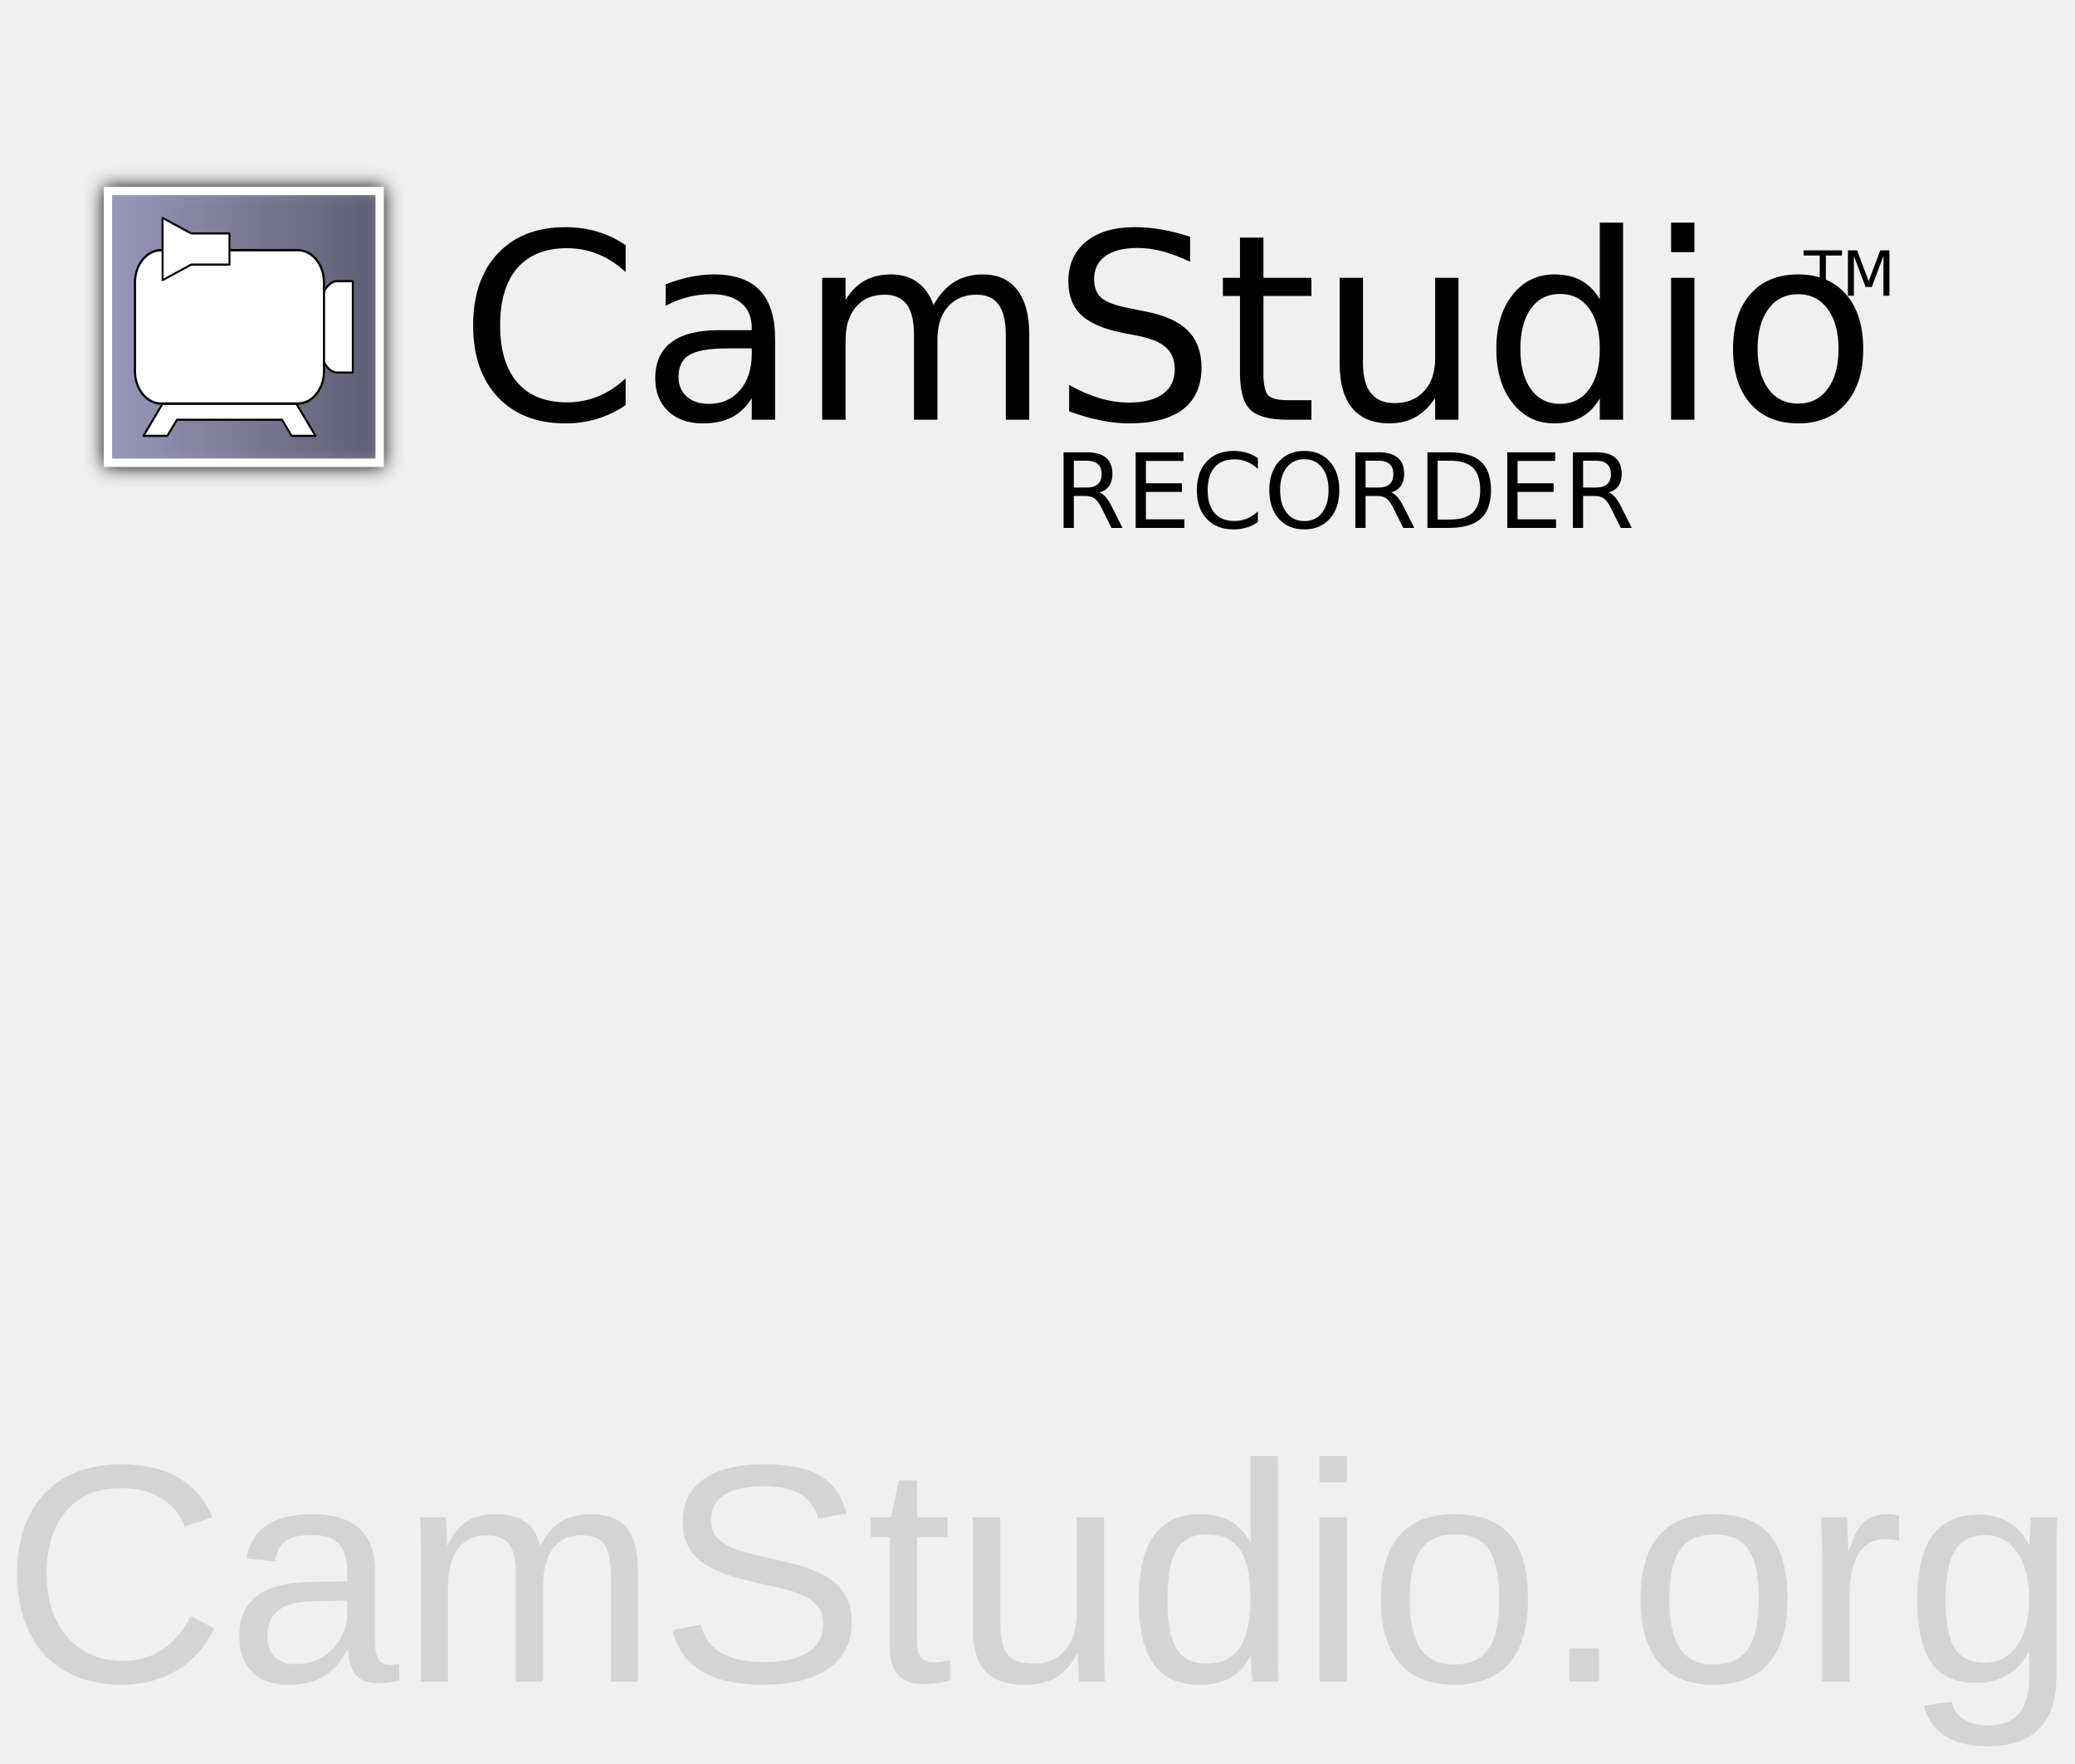
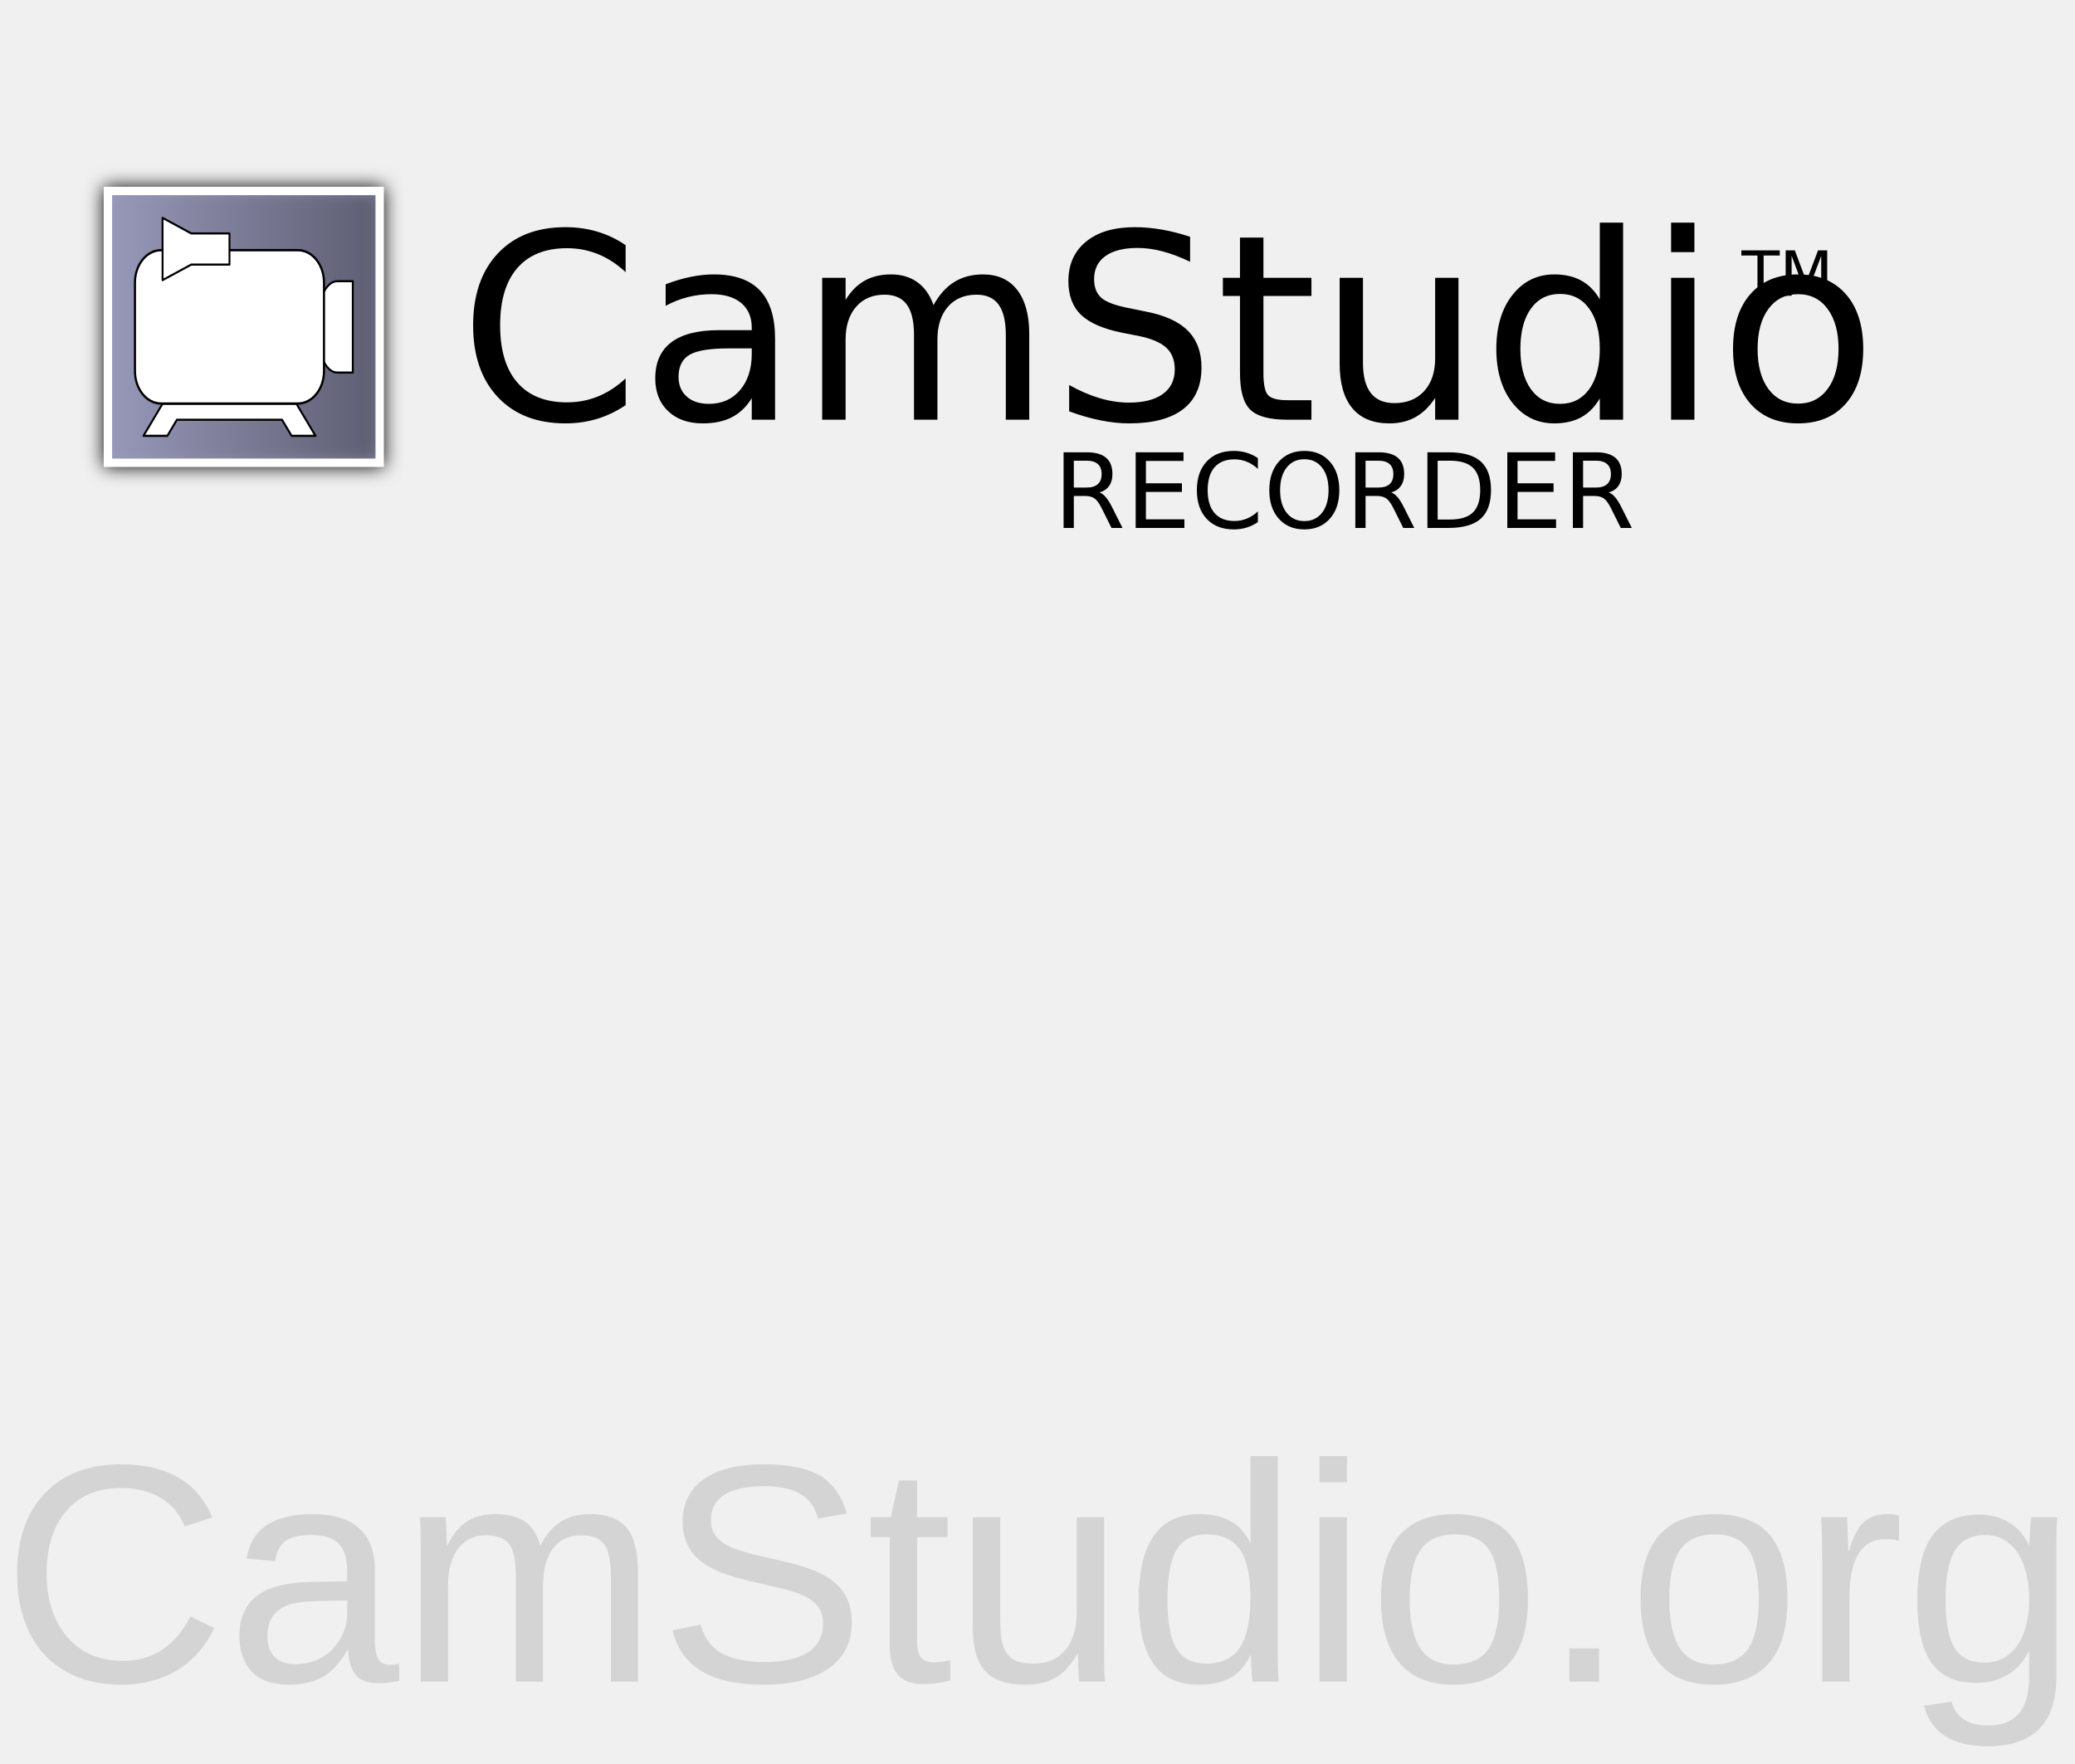
<svg xmlns="http://www.w3.org/2000/svg" xmlns:xlink="http://www.w3.org/1999/xlink" width="2000" height="1700" id="svg2" version="1.0">
  <defs id="defs4">
    <linearGradient id="linearGradient4187">
      <stop style="stop-color:#9999bb;stop-opacity:1;" offset="0" id="stop4189" />
      <stop style="stop-color:#9999bb;stop-opacity:0.6;" offset="1" id="stop4191" />
    </linearGradient>
    <linearGradient xlink:href="#linearGradient4187" id="linearGradient4205" gradientUnits="userSpaceOnUse" gradientTransform="translate(100.0002,-602.3623)" x1="-0" y1="917.362" x2="270" y2="917.362" />
    <filter id="filter4461">
      <feGaussianBlur stdDeviation="9.072" id="feGaussianBlur4463" />
    </filter>
  </defs>
  <g id="layer_icon">
    <g id="layer_border">
      <rect id="background_blur" width="270" height="270" x="100" y="180" rx="0" ry="0" style="fill:#000000;fill-opacity:1;filter:url(#filter4461)" />
      <rect style="opacity:1;fill:url(#linearGradient4205);fill-opacity:1;stroke:#ffffff;stroke-width:8.06;stroke-linecap:butt;stroke-linejoin:miter;stroke-miterlimit:4;stroke-dasharray:none;stroke-dashoffset:0;stroke-opacity:1" id="border_and_background" width="261.94" height="261.94" x="104.03" y="184.03" />
    </g>
    <g id="layer_camera" transform="matrix(0.9213819,0,0,1.000384,29.04335,-29.06261)">
      <path style="fill:#ffffff;fill-opacity:1;stroke:#000000;stroke-width:2.032;stroke-linecap:butt;stroke-linejoin:round;stroke-miterlimit:4;stroke-dashoffset:0;stroke-opacity:1" d="M 273.521,448.915 L 263.523,433.431 L 153.543,433.431 L 143.544,448.915 L 118.549,448.915 L 138.545,417.947 L 278.52,417.947 L 298.517,448.915 L 273.521,448.915 z" id="camera_stand" />
      <path style="fill:#ffffff;fill-opacity:1;fill-rule:evenodd;stroke:#000000;stroke-width:2;stroke-linecap:butt;stroke-linejoin:round;stroke-miterlimit:4;stroke-dasharray:none;stroke-opacity:1" d="M 321.033,299.944 C 309.165,299.944 299.533,319.656 299.533,343.944 C 299.533,368.232 309.165,387.944 321.033,387.944 C 321.372,387.944 321.697,387.913 322.033,387.881 L 322.033,387.944 L 337.533,387.944 L 337.533,299.944 L 322.033,299.944 L 322.033,299.975 C 321.697,299.943 321.372,299.944 321.033,299.944 z" id="camera_lens" />
      <rect style="opacity:1;fill:#ffffff;fill-opacity:1;stroke:#000000;stroke-width:2.248;stroke-linecap:butt;stroke-linejoin:miter;stroke-miterlimit:4;stroke-dasharray:none;stroke-dashoffset:0;stroke-opacity:1" id="camera_body" width="197.752" height="147.752" x="109.657" y="270.055" rx="27.349" ry="31.232" />
      <path style="fill:#ffffff;fill-opacity:1;stroke:#000000;stroke-width:2;stroke-linecap:butt;stroke-linejoin:round;stroke-miterlimit:4;stroke-dasharray:none;stroke-dashoffset:0;stroke-opacity:1" d="M 208.533,283.931 L 168.533,283.931 L 138.533,298.931 L 138.533,238.931 L 168.533,253.931 L 208.533,253.931 L 208.533,283.931 z" id="camera_viewport" />
    </g>
  </g>
  <g id="layer_text">
    <text xml:space="preserve" style="font-size:250px;font-style:normal;font-weight:normal;fill:#000000;fill-opacity:1;stroke:none;stroke-width:1px;stroke-linecap:butt;stroke-linejoin:miter;stroke-opacity:1;font-family:Bitstream Vera Sans" x="442" y="404.477" id="camstudio" transform="scale(0.9999989,1.000001)">
      <tspan id="camstudio_text" x="442" y="404.477">CamStudio</tspan>
    </text>
    <text xml:space="preserve" style="font-size:100px;font-style:normal;font-weight:normal;text-align:end;line-height:125%;writing-mode:lr-tb;text-anchor:end;fill:#000000;fill-opacity:1;stroke:none;stroke-width:1px;stroke-linecap:butt;stroke-linejoin:miter;stroke-opacity:1;font-family:Bitstream Vera Sans" x="1734.619" y="508.779" id="open_source">
      <tspan id="open_source_text" x="1734.619" y="508.779">RECORDER</tspan>
    </text>
-     <text xml:space="preserve" style="font-size:60px;font-style:normal;font-weight:normal;fill:#000000;fill-opacity:1;stroke:none;stroke-width:1px;stroke-linecap:butt;stroke-linejoin:miter;stroke-opacity:1;font-family:Bitstream Vera Sans" x="1738.594" y="285" id="tm">
-       <tspan id="tm_text" x="1738.594" y="285">TM</tspan>
+     <text xml:space="preserve" style="font-size:60px;font-style:normal;font-weight:normal;fill:#000000;fill-opacity:1;stroke:none;stroke-width:1px;stroke-linecap:butt;stroke-linejoin:miter;stroke-opacity:1;font-family:Bitstream Vera Sans" x="1678.594" y="285" id="tm">
+       <tspan id="tm_text" x="1678.594" y="285">TM</tspan>
    </text>
    <text xml:space="preserve" style="font-size:300px;font-style:normal;font-variant:normal;font-weight:normal;font-stretch:normal;text-align:start;line-height:125%;writing-mode:lr-tb;text-anchor:start;fill:#000000;fill-opacity:0.118;stroke:none;stroke-width:1px;stroke-linecap:butt;stroke-linejoin:miter;stroke-opacity:1;font-family:Arial;-inkscape-font-specification:Arial" x="1.27" y="1620.654" id="link">
      <tspan id="link_text" x="1.27" y="1620.654">CamStudio.org</tspan>
    </text>
  </g>
</svg>
